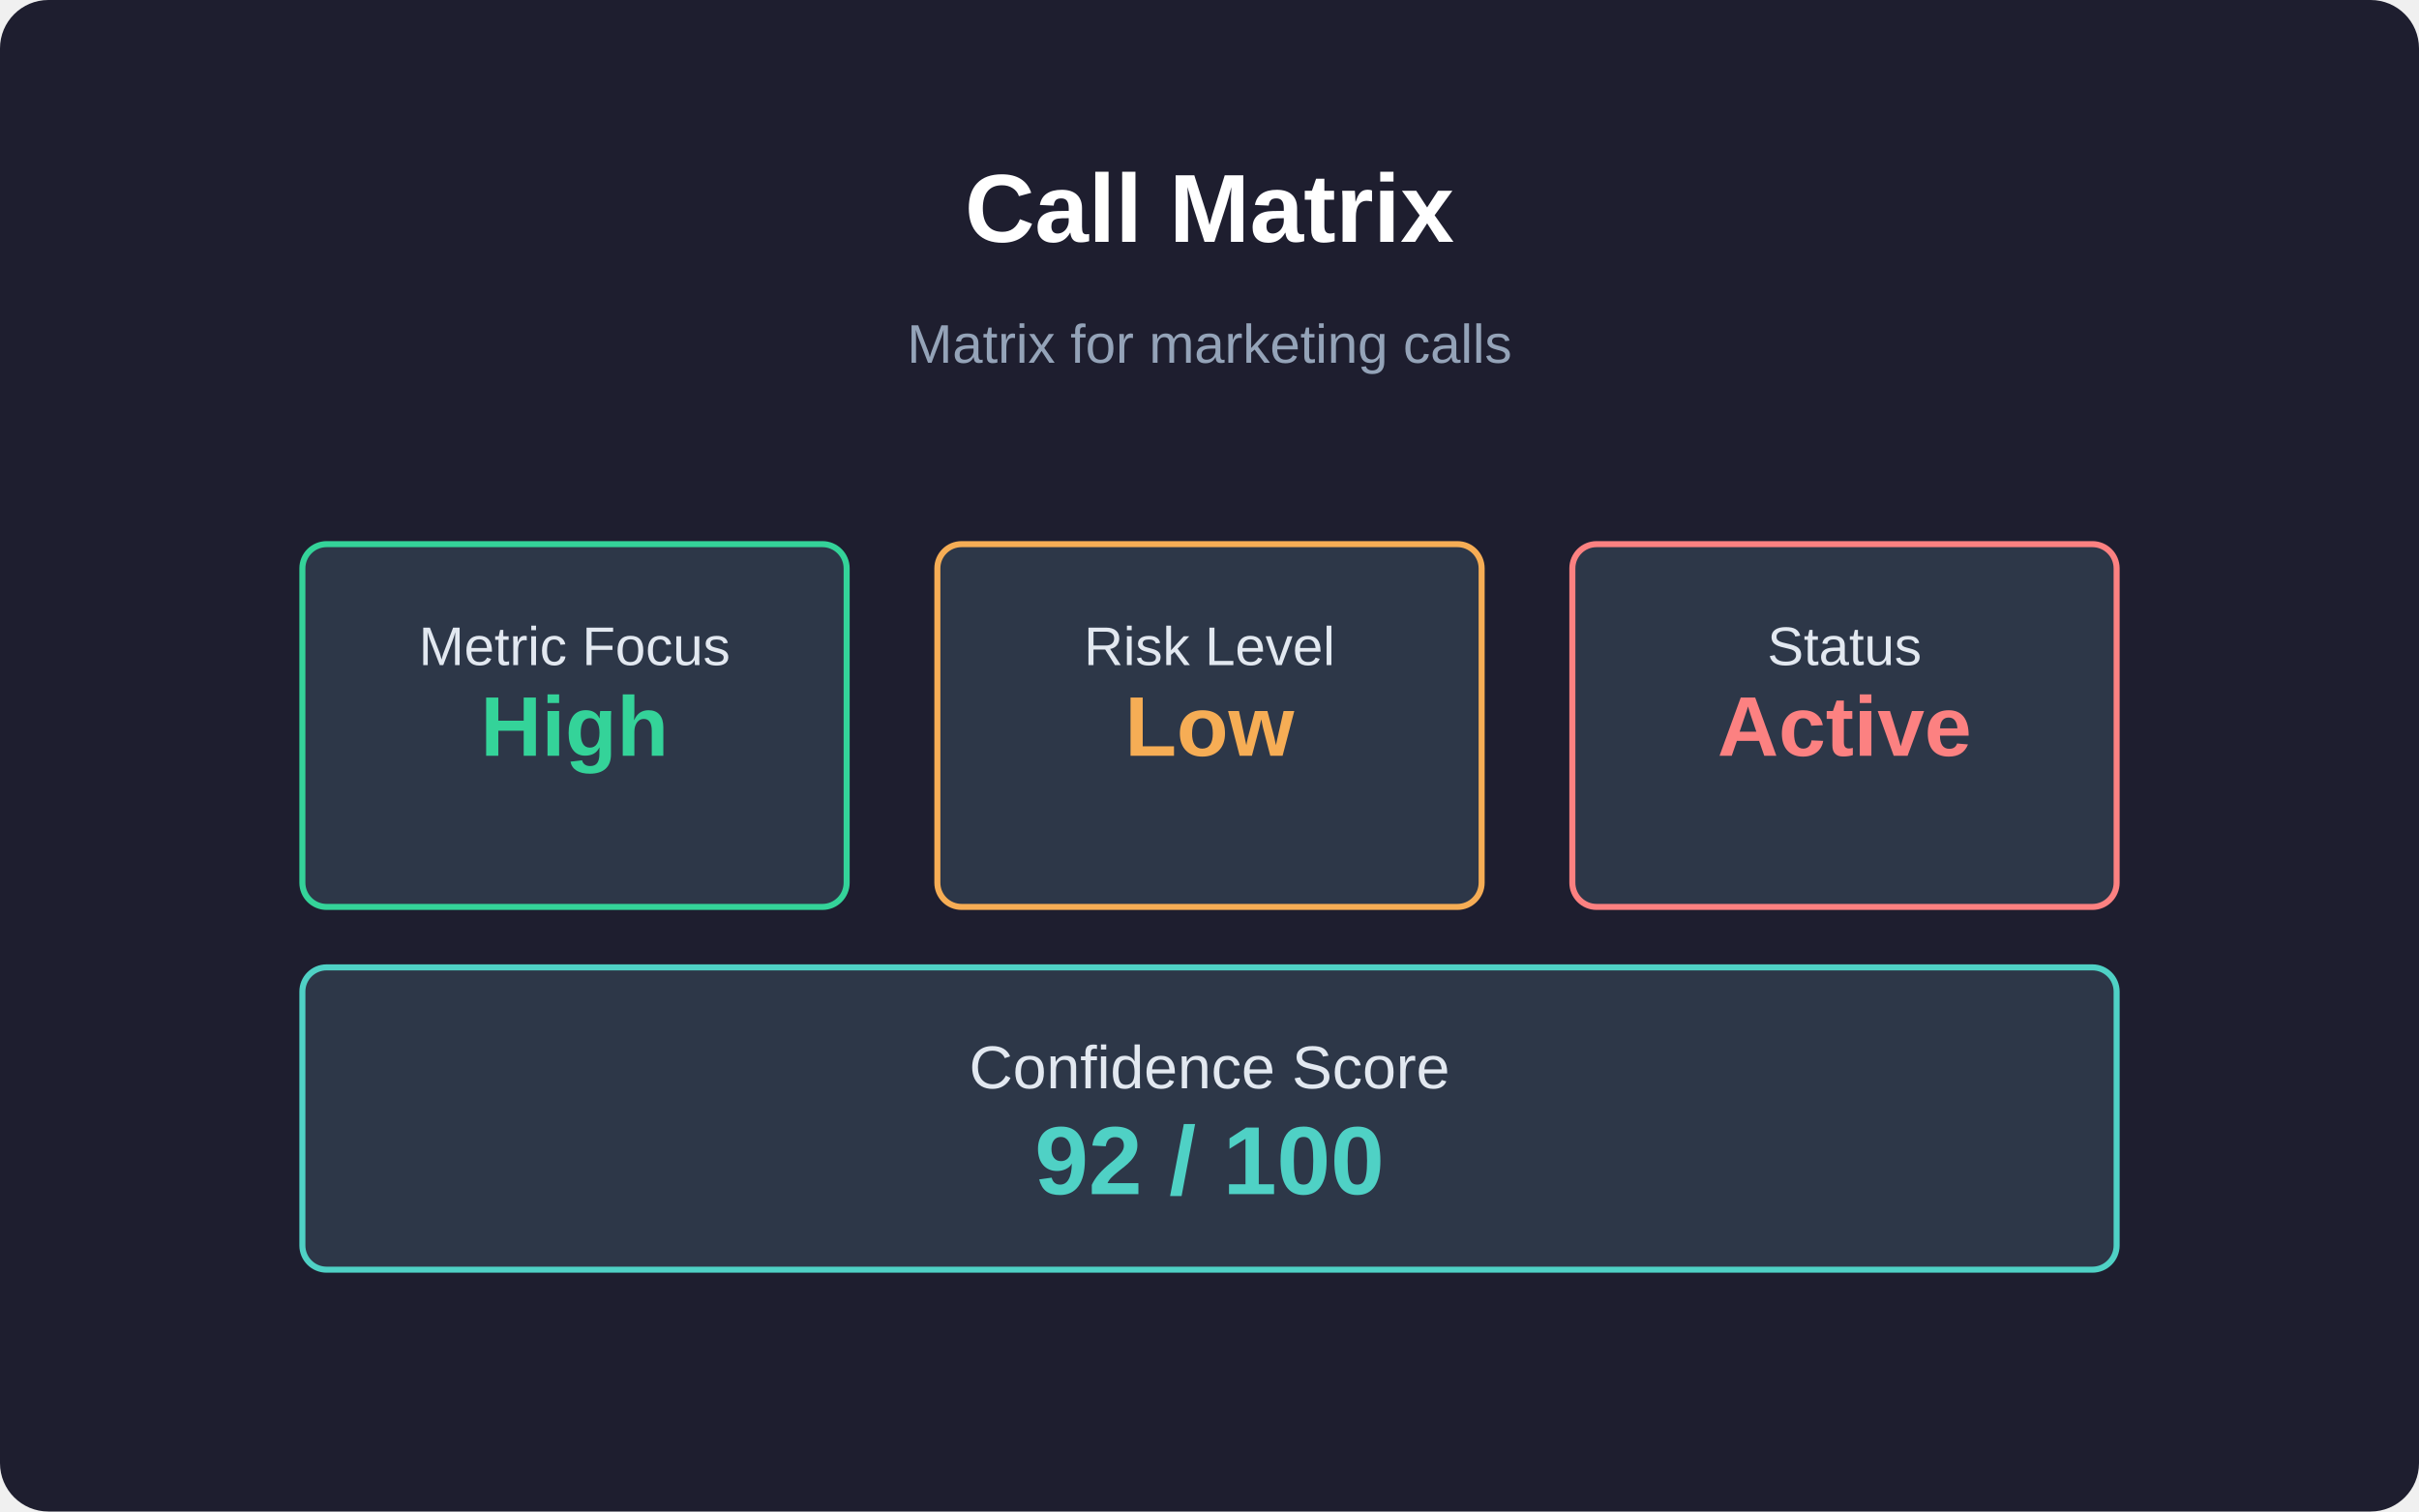
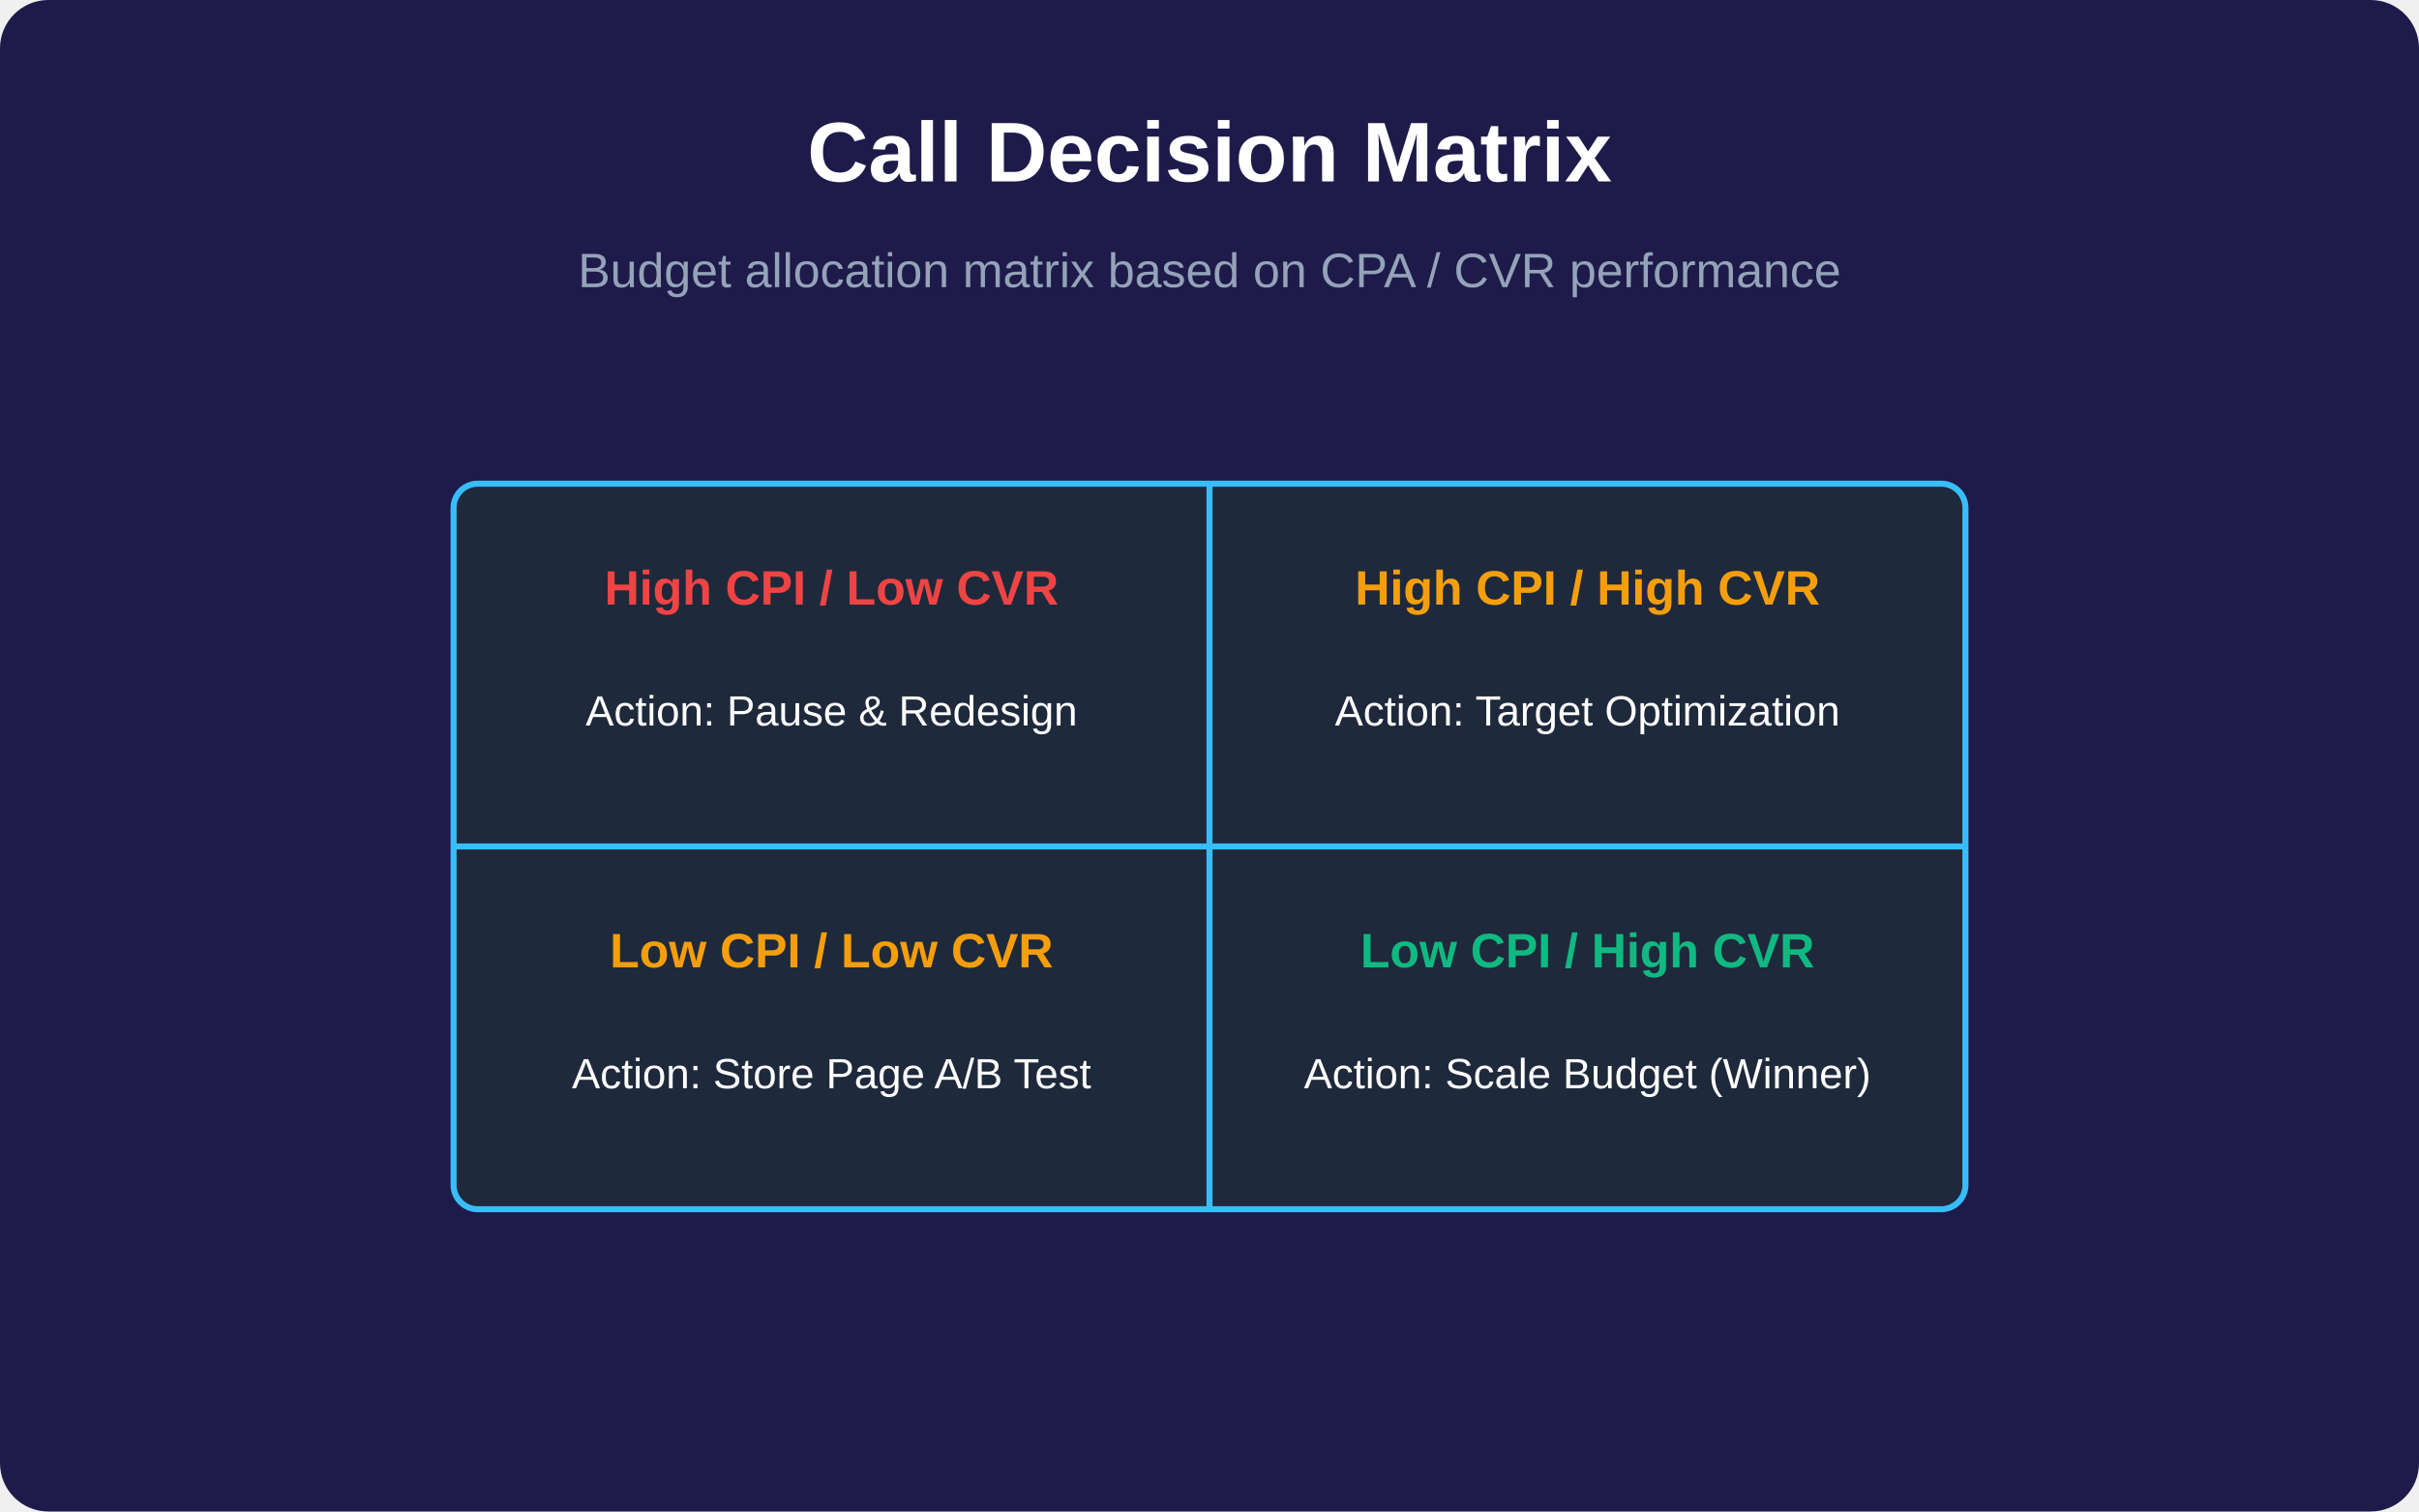
<svg xmlns="http://www.w3.org/2000/svg" viewBox="0 0 800 500" width="800" height="500">
-   <rect width="100%" height="100%" fill="#1e1e2f" rx="16" />
-   <text x="400" y="80" font-family="Arial, sans-serif" font-size="32" font-weight="bold" fill="#ffffff" text-anchor="middle">Call Matrix</text>
-   <text x="400" y="120" font-family="Arial, sans-serif" font-size="18" fill="#94a3b8" text-anchor="middle">Matrix for marketing calls</text>
-   <rect x="100" y="180" width="180" height="120" rx="8" fill="#2d3748" stroke="#34d399" stroke-width="2" />
-   <text x="190" y="220" font-family="Arial, sans-serif" font-size="18" fill="#e2e8f0" text-anchor="middle">Metric Focus</text>
-   <text x="190" y="250" font-family="Arial, sans-serif" font-size="28" font-weight="bold" fill="#34d399" text-anchor="middle">High</text>
-   <rect x="310" y="180" width="180" height="120" rx="8" fill="#2d3748" stroke="#f6ad55" stroke-width="2" />
-   <text x="400" y="220" font-family="Arial, sans-serif" font-size="18" fill="#e2e8f0" text-anchor="middle">Risk Level</text>
-   <text x="400" y="250" font-family="Arial, sans-serif" font-size="28" font-weight="bold" fill="#f6ad55" text-anchor="middle">Low</text>
-   <rect x="520" y="180" width="180" height="120" rx="8" fill="#2d3748" stroke="#fc8181" stroke-width="2" />
-   <text x="610" y="220" font-family="Arial, sans-serif" font-size="18" fill="#e2e8f0" text-anchor="middle">Status</text>
-   <text x="610" y="250" font-family="Arial, sans-serif" font-size="28" font-weight="bold" fill="#fc8181" text-anchor="middle">Active</text>
-   <rect x="100" y="320" width="600" height="100" rx="8" fill="#2d3748" stroke="#4fd1c5" stroke-width="2" />
-   <text x="400" y="360" font-family="Arial, sans-serif" font-size="20" fill="#e2e8f0" text-anchor="middle">Confidence Score</text>
-   <text x="400" y="395" font-family="Arial, sans-serif" font-size="32" font-weight="bold" fill="#4fd1c5" text-anchor="middle">92 / 100</text>
+   <rect width="100%" height="100%" fill="#1e1b4b" rx="16" />
+   <text x="400" y="60" font-family="Segoe UI, Arial, sans-serif" font-size="28" font-weight="bold" fill="#ffffff" text-anchor="middle">Call Decision Matrix</text>
+   <text x="400" y="95" font-family="Segoe UI, Arial, sans-serif" font-size="16" fill="#94a3b8" text-anchor="middle">Budget allocation matrix based on CPA / CVR performance</text>
+   <defs>
+     <marker id="arrow" markerWidth="10" markerHeight="10" refX="9" refY="3" orient="auto" markerUnits="strokeWidth">
+       <path d="M0,0 L0,6 L9,3 z" fill="#34d399" />
+     </marker>
+   </defs>
+   <rect x="150" y="160" width="500" height="240" rx="8" fill="#1e293b" stroke="#38bdf8" stroke-width="2" />
+   <line x1="150" y1="280" x2="650" y2="280" stroke="#38bdf8" stroke-width="2" />
+   <line x1="400" y1="160" x2="400" y2="400" stroke="#38bdf8" stroke-width="2" />
+   <text x="275" y="200" font-family="Arial" font-size="16" font-weight="bold" fill="#ef4444" text-anchor="middle">High CPI / Low CVR</text>
+   <text x="275" y="240" font-family="Arial" font-size="14" fill="#ffffff" text-anchor="middle">Action: Pause &amp; Redesign</text>
+   <text x="525" y="200" font-family="Arial" font-size="16" font-weight="bold" fill="#f59e0b" text-anchor="middle">High CPI / High CVR</text>
+   <text x="525" y="240" font-family="Arial" font-size="14" fill="#ffffff" text-anchor="middle">Action: Target Optimization</text>
+   <text x="275" y="320" font-family="Arial" font-size="16" font-weight="bold" fill="#f59e0b" text-anchor="middle">Low CPI / Low CVR</text>
+   <text x="275" y="360" font-family="Arial" font-size="14" fill="#ffffff" text-anchor="middle">Action: Store Page A/B Test</text>
+   <text x="525" y="320" font-family="Arial" font-size="16" font-weight="bold" fill="#10b981" text-anchor="middle">Low CPI / High CVR</text>
+   <text x="525" y="360" font-family="Arial" font-size="14" fill="#ffffff" text-anchor="middle">Action: Scale Budget (Winner)</text>
</svg>
